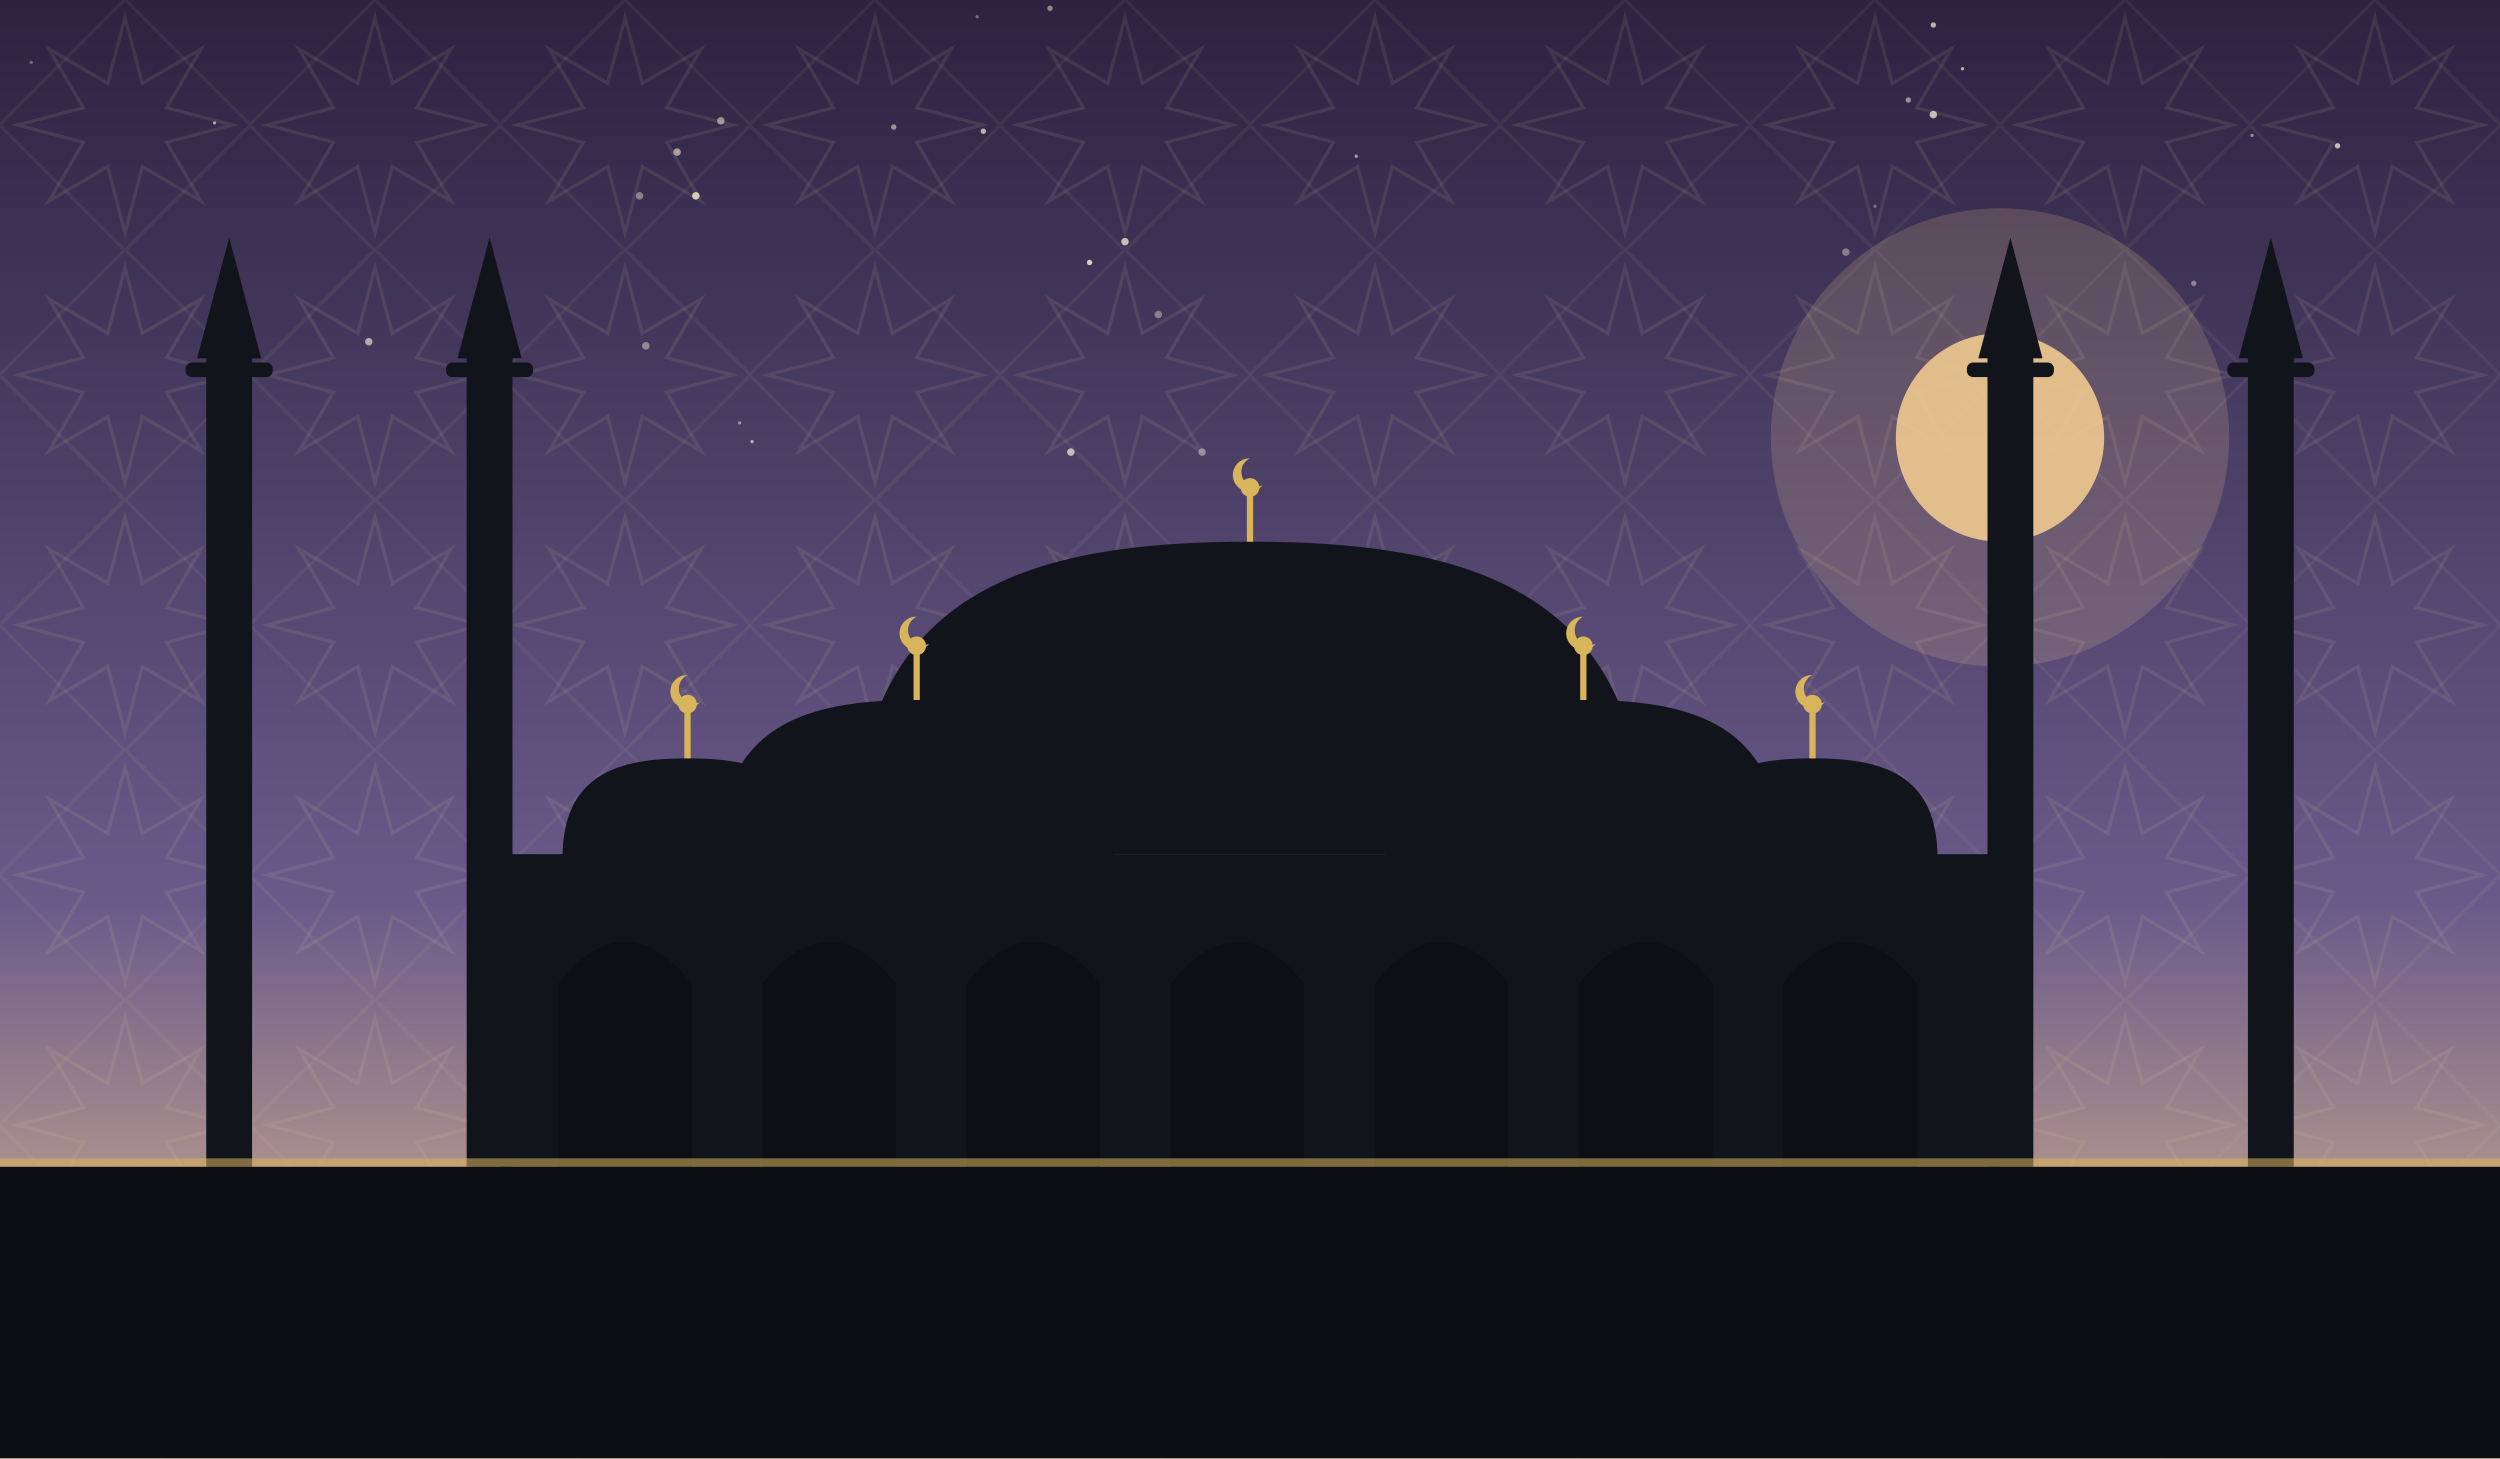
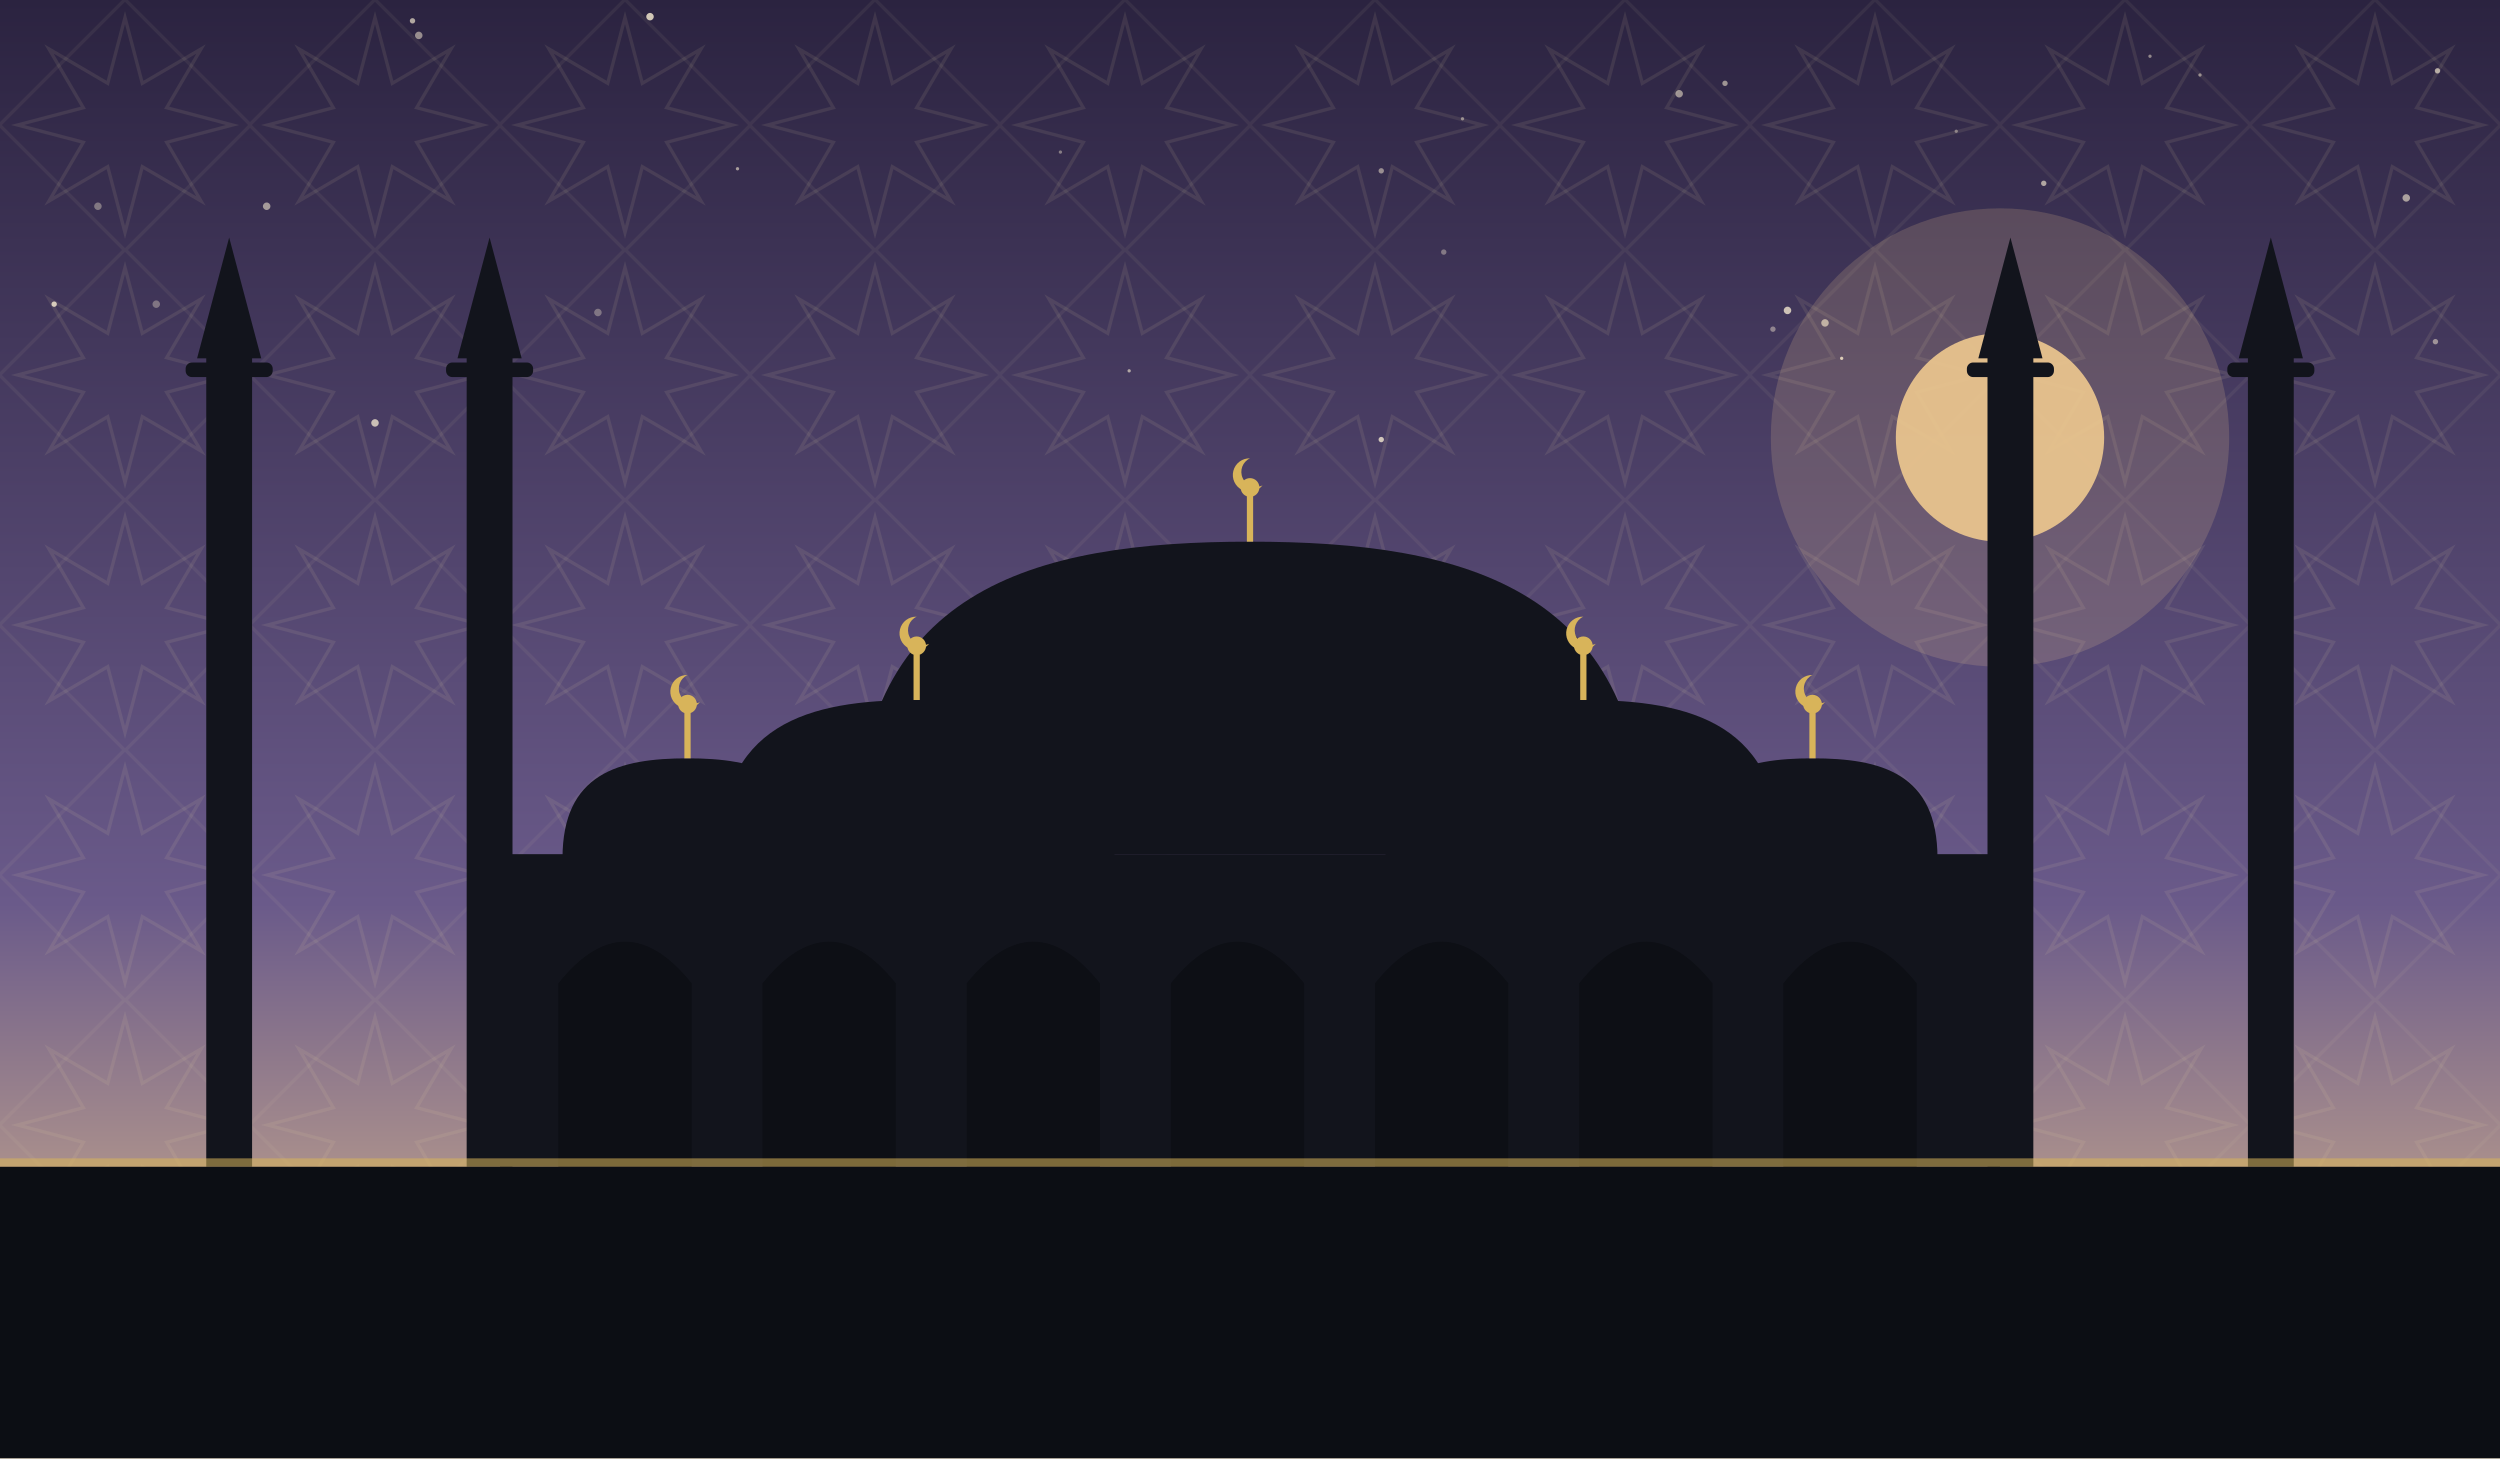
<svg xmlns="http://www.w3.org/2000/svg" viewBox="0 0 1200 700" role="img">
  <defs>
    <linearGradient id="sky" x1="0" y1="0" x2="0" y2="1">
      <stop offset="0" stop-color="#2b2340" />
      <stop offset="0.62" stop-color="#6a5a8a" />
      <stop offset="1" stop-color="#eec98f" />
    </linearGradient>
    <pattern id="g1" width="120" height="120" patternUnits="userSpaceOnUse">
      <polygon points="111.6,60.0 80.0,68.3 96.5,96.5 68.3,80.0 60.0,111.6 51.7,80.0 23.5,96.5 40.0,68.3 8.4,60.0 40.0,51.7 23.5,23.5 51.7,40.0 60.0,8.4 68.3,40.0 96.5,23.5 80.0,51.7" fill="none" stroke="#e8d9a8" stroke-width="1.6" opacity="0.1" />
      <rect x="17.4" y="17.4" width="85.2" height="85.2" fill="none" stroke="#e8d9a8" stroke-width="1.6" opacity="0.07" transform="rotate(45 60.0 60.0)" />
    </pattern>
  </defs>
  <rect width="1200" height="700" fill="url(#sky)" />
  <rect width="1200" height="700" fill="url(#g1)" />
-   <circle cx="504" cy="4" r="1.3" fill="#f7ecd2" opacity="0.51" />
-   <circle cx="970" cy="209" r="0.8" fill="#f7ecd2" opacity="0.65" />
-   <circle cx="325" cy="73" r="1.8" fill="#f7ecd2" opacity="0.60" />
-   <circle cx="177" cy="164" r="1.8" fill="#f7ecd2" opacity="0.63" />
-   <circle cx="310" cy="166" r="1.8" fill="#f7ecd2" opacity="0.45" />
-   <circle cx="556" cy="151" r="1.8" fill="#f7ecd2" opacity="0.41" />
-   <circle cx="651" cy="75" r="0.8" fill="#f7ecd2" opacity="0.60" />
-   <circle cx="523" cy="126" r="1.3" fill="#f7ecd2" opacity="0.83" />
-   <circle cx="916" cy="48" r="1.3" fill="#f7ecd2" opacity="0.53" />
-   <circle cx="942" cy="33" r="0.8" fill="#f7ecd2" opacity="0.71" />
-   <circle cx="577" cy="217" r="1.8" fill="#f7ecd2" opacity="0.44" />
-   <circle cx="469" cy="8" r="0.8" fill="#f7ecd2" opacity="0.37" />
-   <circle cx="1122" cy="70" r="1.3" fill="#f7ecd2" opacity="0.75" />
-   <circle cx="928" cy="55" r="1.8" fill="#f7ecd2" opacity="0.75" />
-   <circle cx="103" cy="59" r="0.8" fill="#f7ecd2" opacity="0.62" />
-   <circle cx="15" cy="30" r="0.8" fill="#f7ecd2" opacity="0.35" />
-   <circle cx="928" cy="12" r="1.3" fill="#f7ecd2" opacity="0.71" />
-   <circle cx="514" cy="217" r="1.8" fill="#f7ecd2" opacity="0.73" />
-   <circle cx="429" cy="61" r="1.3" fill="#f7ecd2" opacity="0.54" />
-   <circle cx="361" cy="212" r="0.8" fill="#f7ecd2" opacity="0.67" />
-   <circle cx="334" cy="94" r="1.8" fill="#f7ecd2" opacity="0.81" />
-   <circle cx="900" cy="99" r="0.8" fill="#f7ecd2" opacity="0.35" />
-   <circle cx="355" cy="203" r="0.8" fill="#f7ecd2" opacity="0.50" />
-   <circle cx="307" cy="94" r="1.8" fill="#f7ecd2" opacity="0.43" />
-   <circle cx="540" cy="116" r="1.8" fill="#f7ecd2" opacity="0.75" />
-   <circle cx="886" cy="121" r="1.8" fill="#f7ecd2" opacity="0.41" />
-   <circle cx="1081" cy="65" r="0.8" fill="#f7ecd2" opacity="0.50" />
-   <circle cx="1053" cy="136" r="1.3" fill="#f7ecd2" opacity="0.43" />
-   <circle cx="346" cy="58" r="1.8" fill="#f7ecd2" opacity="0.53" />
-   <circle cx="472" cy="63" r="1.3" fill="#f7ecd2" opacity="0.71" />
+   <circle cx="26" cy="146" r="1.3" fill="#f7ecd2" opacity="0.81" />
+   <circle cx="876" cy="155" r="1.8" fill="#f7ecd2" opacity="0.65" />
+   <circle cx="663" cy="211" r="1.3" fill="#f7ecd2" opacity="0.78" />
+   <circle cx="851" cy="158" r="1.3" fill="#f7ecd2" opacity="0.43" />
+   <circle cx="312" cy="8" r="1.8" fill="#f7ecd2" opacity="0.81" />
+   <circle cx="702" cy="57" r="0.8" fill="#f7ecd2" opacity="0.49" />
+   <circle cx="509" cy="73" r="0.8" fill="#f7ecd2" opacity="0.42" />
+   <circle cx="957" cy="160" r="1.3" fill="#f7ecd2" opacity="0.55" />
+   <circle cx="198" cy="10" r="1.3" fill="#f7ecd2" opacity="0.65" />
+   <circle cx="128" cy="99" r="1.8" fill="#f7ecd2" opacity="0.57" />
+   <circle cx="1155" cy="95" r="1.8" fill="#f7ecd2" opacity="0.60" />
+   <circle cx="663" cy="82" r="1.3" fill="#f7ecd2" opacity="0.51" />
+   <circle cx="884" cy="172" r="0.8" fill="#f7ecd2" opacity="0.83" />
+   <circle cx="354" cy="81" r="0.8" fill="#f7ecd2" opacity="0.59" />
+   <circle cx="201" cy="17" r="1.8" fill="#f7ecd2" opacity="0.52" />
+   <circle cx="1169" cy="164" r="1.3" fill="#f7ecd2" opacity="0.51" />
+   <circle cx="1170" cy="34" r="1.3" fill="#f7ecd2" opacity="0.65" />
+   <circle cx="180" cy="203" r="1.8" fill="#f7ecd2" opacity="0.75" />
+   <circle cx="47" cy="99" r="1.8" fill="#f7ecd2" opacity="0.38" />
+   <circle cx="75" cy="146" r="1.8" fill="#f7ecd2" opacity="0.35" />
+   <circle cx="1056" cy="36" r="0.8" fill="#f7ecd2" opacity="0.51" />
+   <circle cx="806" cy="45" r="1.8" fill="#f7ecd2" opacity="0.55" />
+   <circle cx="693" cy="121" r="1.3" fill="#f7ecd2" opacity="0.38" />
+   <circle cx="981" cy="88" r="1.3" fill="#f7ecd2" opacity="0.63" />
+   <circle cx="542" cy="178" r="0.8" fill="#f7ecd2" opacity="0.61" />
+   <circle cx="1032" cy="27" r="0.8" fill="#f7ecd2" opacity="0.49" />
+   <circle cx="939" cy="63" r="0.8" fill="#f7ecd2" opacity="0.42" />
+   <circle cx="287" cy="150" r="1.8" fill="#f7ecd2" opacity="0.35" />
+   <circle cx="828" cy="40" r="1.3" fill="#f7ecd2" opacity="0.55" />
+   <circle cx="858" cy="149" r="1.8" fill="#f7ecd2" opacity="0.77" />
  <circle cx="960" cy="210" r="110" fill="#eec98f" opacity="0.18" />
  <circle cx="960" cy="210" r="50" fill="#eec98f" opacity="0.9" />
  <rect x="240" y="410" width="720" height="150" fill="#12141c" />
  <path d="M 268 560 L 268 472 Q 300 432 332 472 L 332 560 Z" fill="#0c0e14" opacity="0.9" />
  <path d="M 366 560 L 366 472 Q 398 432 430 472 L 430 560 Z" fill="#0c0e14" opacity="0.9" />
  <path d="M 464 560 L 464 472 Q 496 432 528 472 L 528 560 Z" fill="#0c0e14" opacity="0.9" />
  <path d="M 562 560 L 562 472 Q 594 432 626 472 L 626 560 Z" fill="#0c0e14" opacity="0.9" />
  <path d="M 660 560 L 660 472 Q 692 432 724 472 L 724 560 Z" fill="#0c0e14" opacity="0.9" />
  <path d="M 758 560 L 758 472 Q 790 432 822 472 L 822 560 Z" fill="#0c0e14" opacity="0.9" />
  <path d="M 856 560 L 856 472 Q 888 432 920 472 L 920 560 Z" fill="#0c0e14" opacity="0.9" />
  <path d="M 410 410 C 410 282.5, 495.5 260, 600 260 C 704.5 260, 790 282.5, 790 410 Z" fill="#12141c" />
  <line x1="600" y1="260" x2="600" y2="238" stroke="#d8b45a" stroke-width="3" />
  <circle cx="600" cy="234" r="4.5" fill="#d8b45a" />
  <path d="M 600 220 a 8 8 0 1 0 6 13 a 6.4 6.4 0 1 1 -6 -13 Z" fill="#d8b45a" />
  <path d="M 345 412 C 345 347.4, 387.75 336.0, 440 336.0 C 492.25 336.0, 535 347.4, 535 412 Z" fill="#12141c" />
  <line x1="440" y1="336.0" x2="440" y2="314.0" stroke="#d8b45a" stroke-width="3" />
  <circle cx="440" cy="310.0" r="4.5" fill="#d8b45a" />
  <path d="M 440 296.0 a 8 8 0 1 0 6 13 a 6.4 6.4 0 1 1 -6 -13 Z" fill="#d8b45a" />
  <path d="M 665 412 C 665 347.4, 707.75 336.0, 760 336.0 C 812.25 336.0, 855 347.4, 855 412 Z" fill="#12141c" />
  <line x1="760" y1="336.0" x2="760" y2="314.0" stroke="#d8b45a" stroke-width="3" />
  <circle cx="760" cy="310.0" r="4.5" fill="#d8b45a" />
  <path d="M 760 296.0 a 8 8 0 1 0 6 13 a 6.4 6.4 0 1 1 -6 -13 Z" fill="#d8b45a" />
  <path d="M 270 412 C 270 371.2, 297.0 364.0, 330 364.0 C 363.0 364.0, 390 371.2, 390 412 Z" fill="#12141c" />
  <line x1="330" y1="364.0" x2="330" y2="342.0" stroke="#d8b45a" stroke-width="3" />
  <circle cx="330" cy="338.0" r="4.5" fill="#d8b45a" />
  <path d="M 330 324.0 a 8 8 0 1 0 6 13 a 6.4 6.4 0 1 1 -6 -13 Z" fill="#d8b45a" />
  <path d="M 810 412 C 810 371.2, 837.0 364.0, 870 364.0 C 903.0 364.0, 930 371.2, 930 412 Z" fill="#12141c" />
  <line x1="870" y1="364.0" x2="870" y2="342.0" stroke="#d8b45a" stroke-width="3" />
  <circle cx="870" cy="338.0" r="4.5" fill="#d8b45a" />
  <path d="M 870 324.0 a 8 8 0 1 0 6 13 a 6.4 6.4 0 1 1 -6 -13 Z" fill="#d8b45a" />
  <rect x="99.0" y="170" width="22" height="390" fill="#12141c" />
  <rect x="89.1" y="174" width="41.8" height="7" rx="3" fill="#12141c" />
  <path d="M 94.6 172 L 110 114 L 125.4 172 Z" fill="#12141c" />
  <rect x="224.0" y="170" width="22" height="390" fill="#12141c" />
  <rect x="214.1" y="174" width="41.8" height="7" rx="3" fill="#12141c" />
  <path d="M 219.6 172 L 235 114 L 250.4 172 Z" fill="#12141c" />
  <rect x="954.0" y="170" width="22" height="390" fill="#12141c" />
  <rect x="944.1" y="174" width="41.8" height="7" rx="3" fill="#12141c" />
  <path d="M 949.6 172 L 965 114 L 980.4 172 Z" fill="#12141c" />
  <rect x="1079.0" y="170" width="22" height="390" fill="#12141c" />
  <rect x="1069.1" y="174" width="41.8" height="7" rx="3" fill="#12141c" />
  <path d="M 1074.6 172 L 1090 114 L 1105.4 172 Z" fill="#12141c" />
  <rect x="0" y="560" width="1200" height="140" fill="#0c0e14" />
  <rect x="0" y="556" width="1200" height="4" fill="#d8b45a" opacity="0.55" />
</svg>
